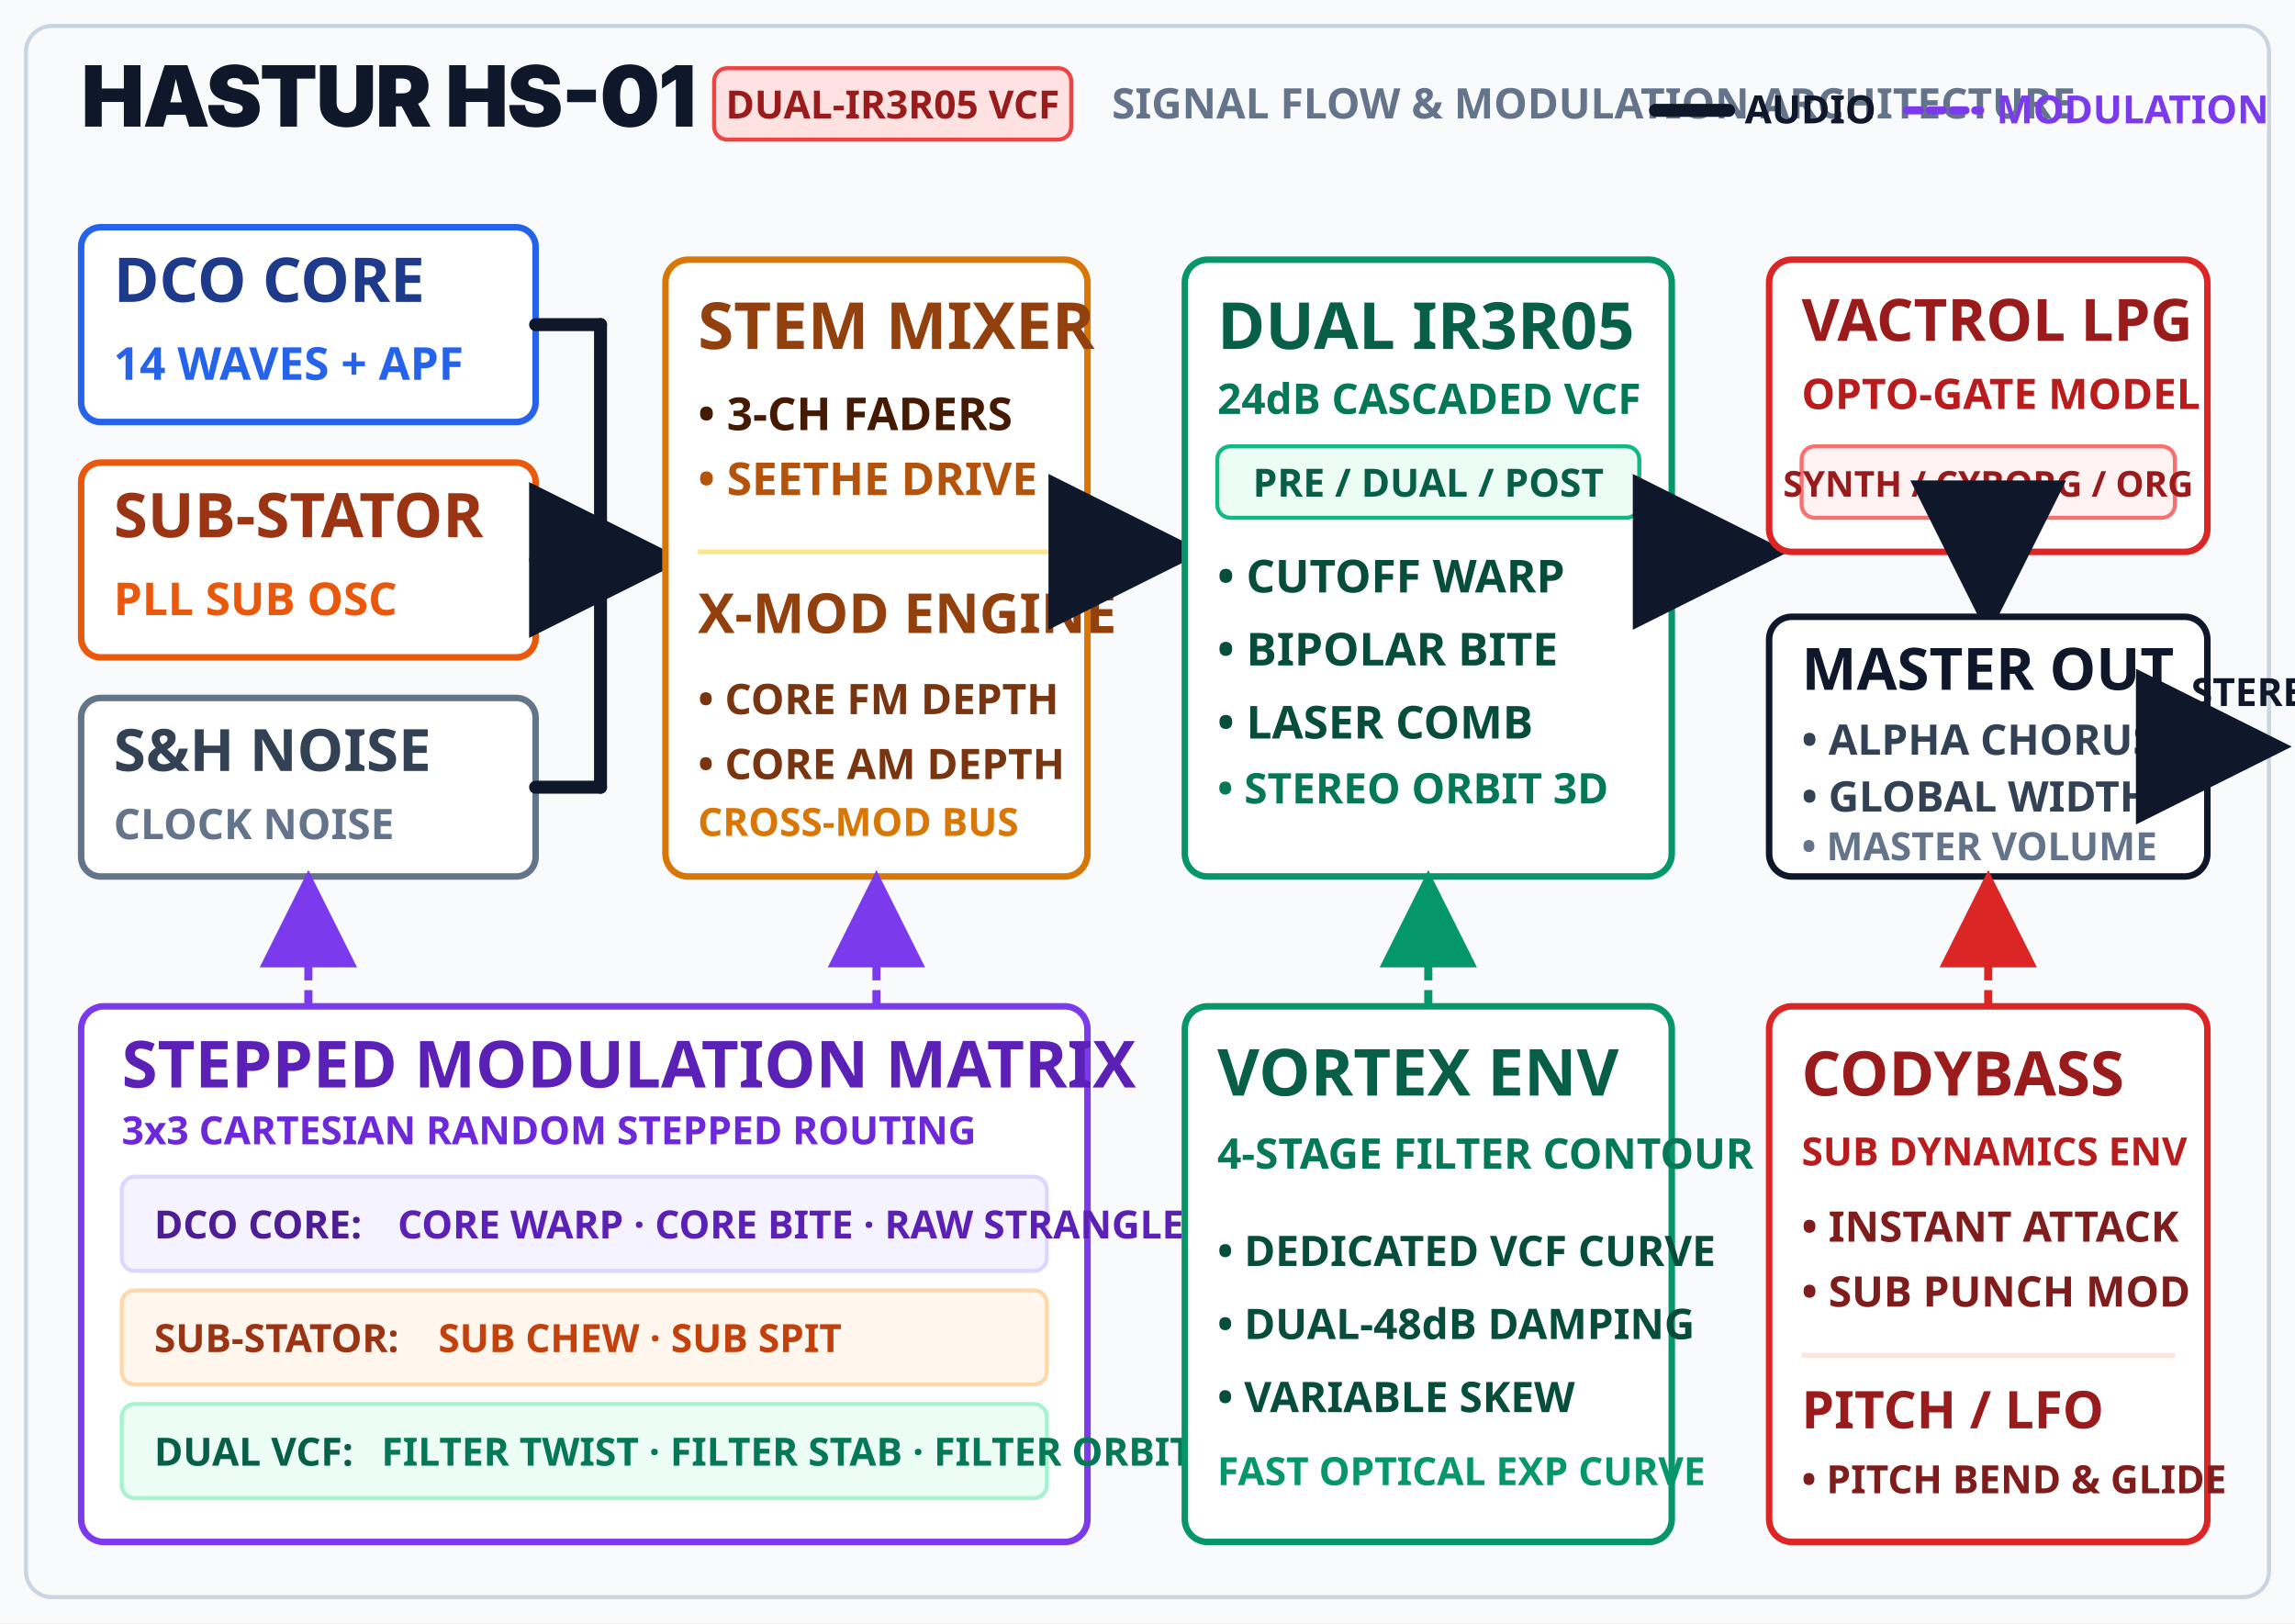
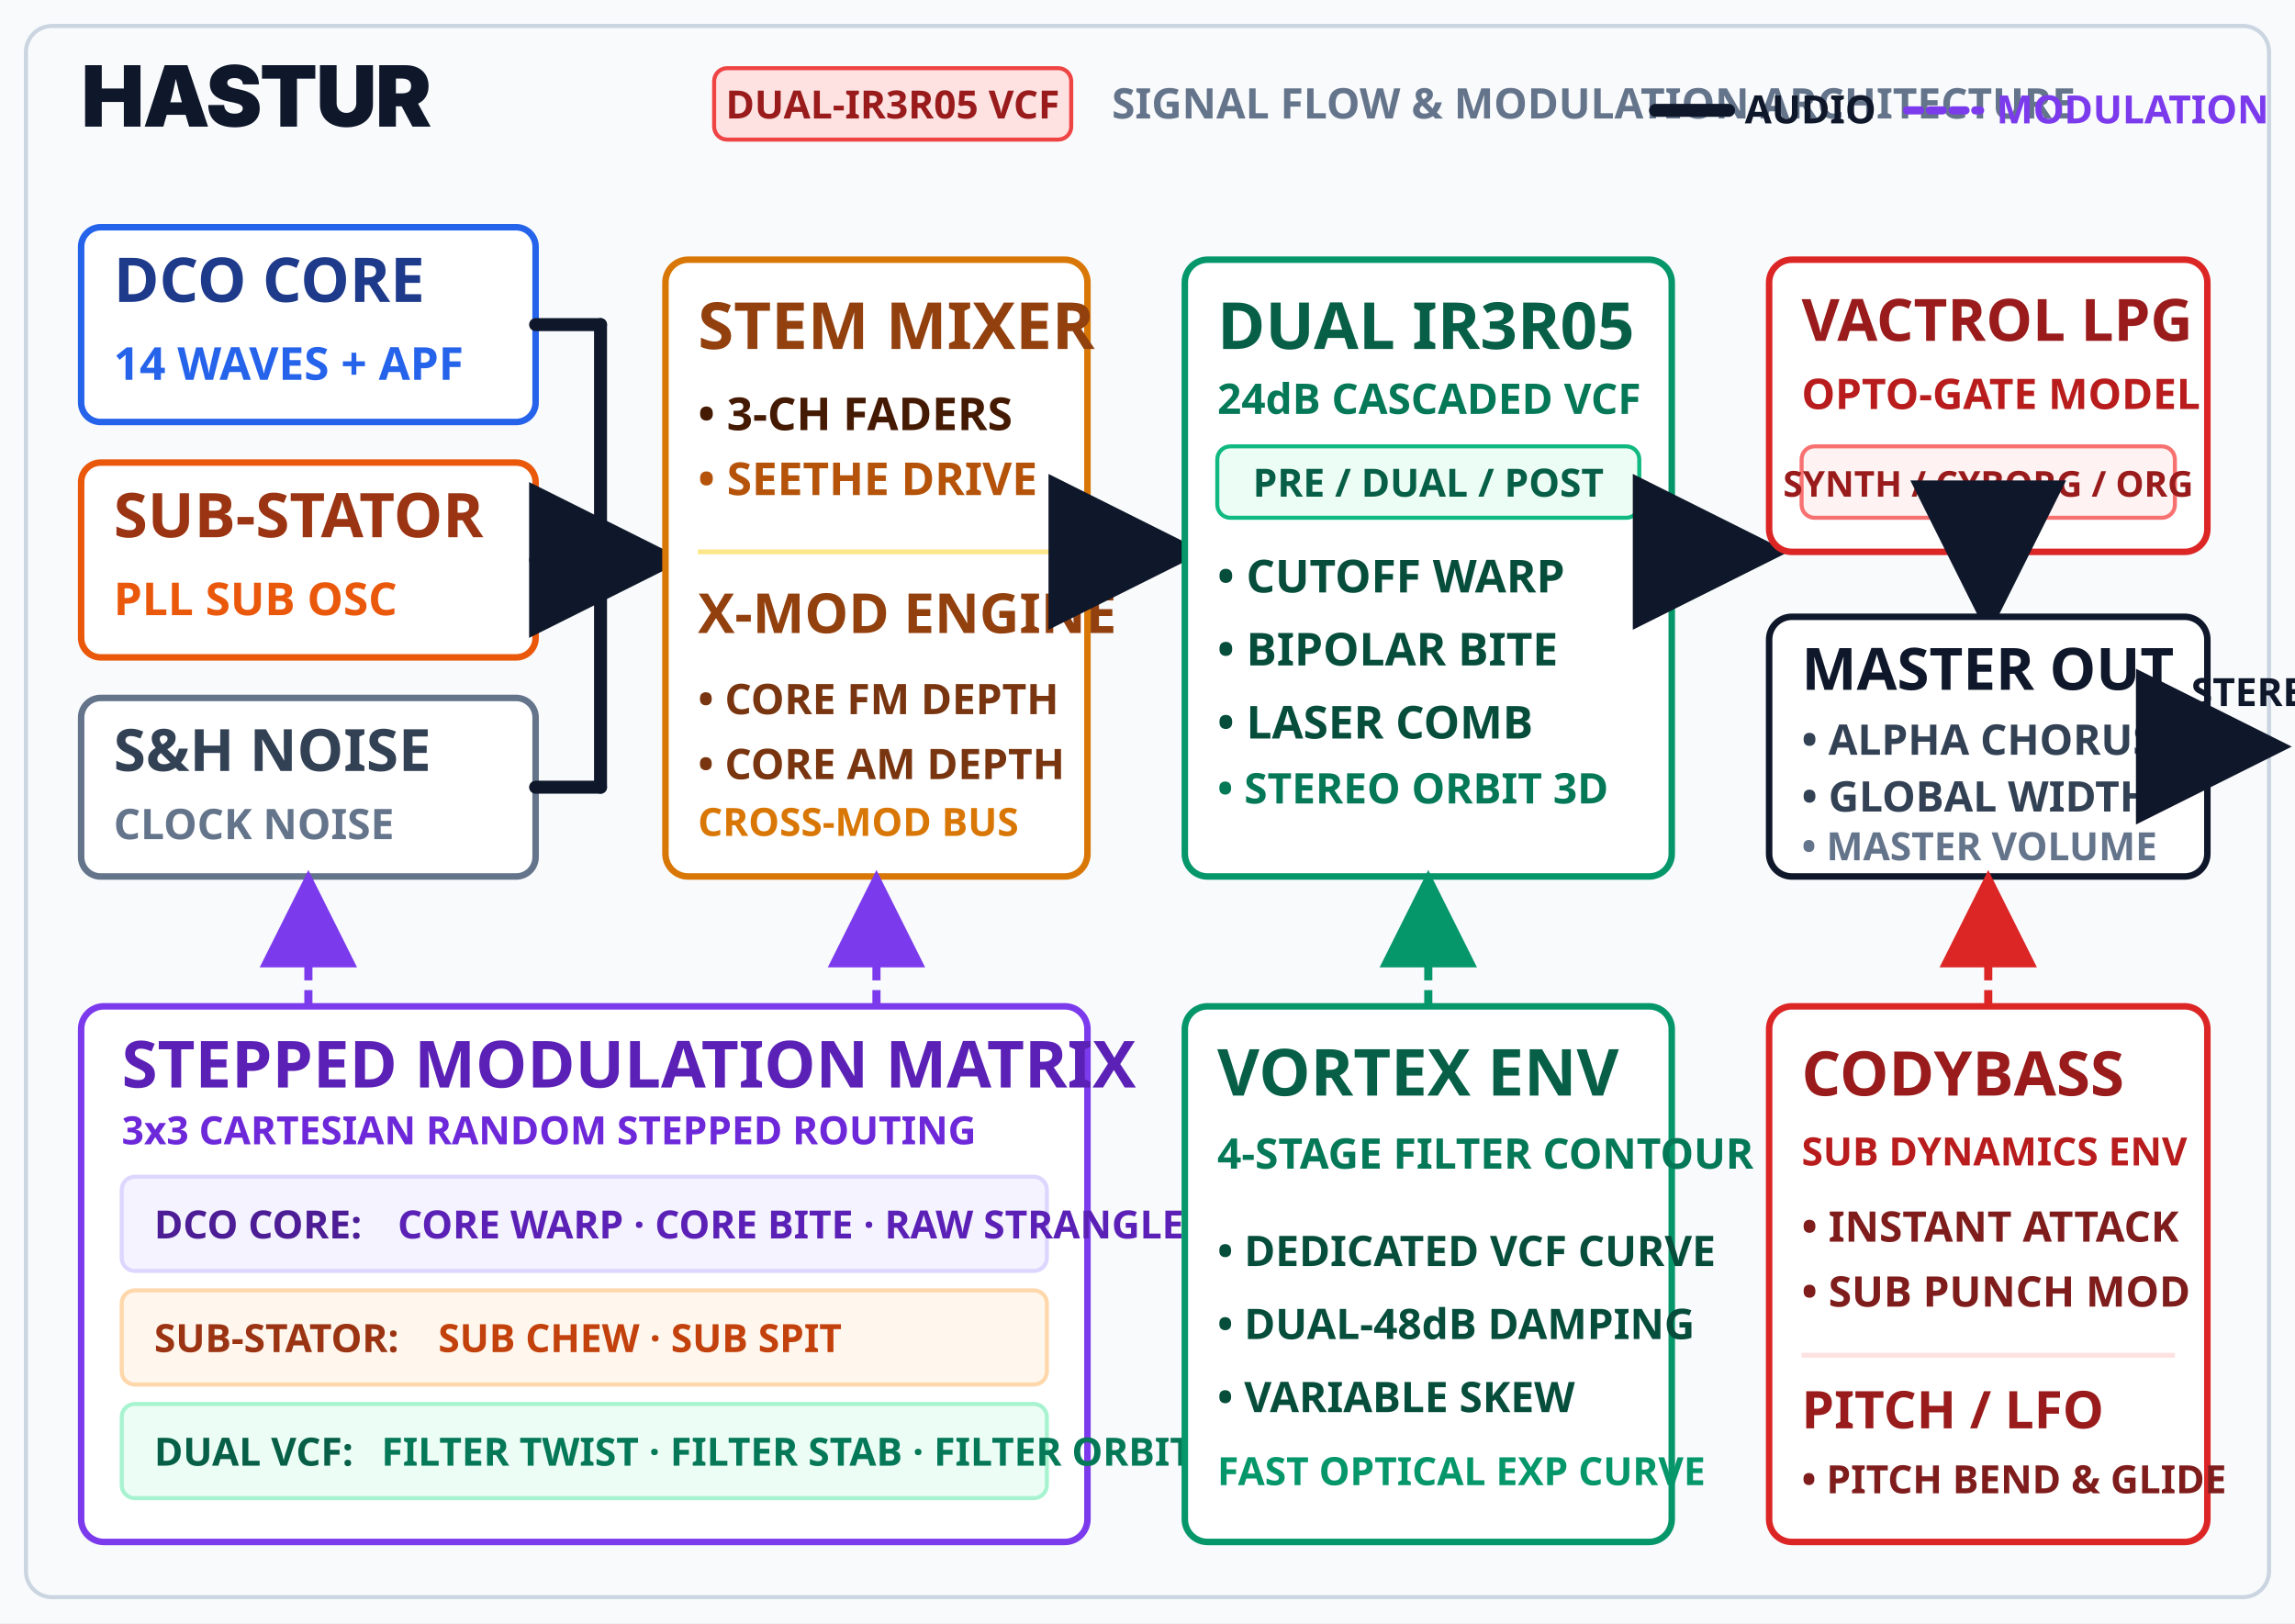
<svg xmlns="http://www.w3.org/2000/svg" viewBox="0 0 1414 1000" width="100%" height="100%">
  <defs>
    <marker id="arrow-audio" markerWidth="14" markerHeight="14" refX="10" refY="7" orient="auto">
      <path d="M 0 1 L 12 7 L 0 13 z" fill="#0F172A" />
    </marker>
    <marker id="arrow-purple" markerWidth="14" markerHeight="14" refX="10" refY="7" orient="auto">
      <path d="M 0 1 L 12 7 L 0 13 z" fill="#7C3AED" />
    </marker>
    <marker id="arrow-green" markerWidth="14" markerHeight="14" refX="10" refY="7" orient="auto">
      <path d="M 0 1 L 12 7 L 0 13 z" fill="#059669" />
    </marker>
    <marker id="arrow-red" markerWidth="14" markerHeight="14" refX="10" refY="7" orient="auto">
      <path d="M 0 1 L 12 7 L 0 13 z" fill="#DC2626" />
    </marker>
  </defs>
  <rect width="1414" height="1000" fill="#F8FAFC" />
  <rect x="16" y="16" width="1382" height="968" rx="16" fill="none" stroke="#CBD5E1" stroke-width="2.5" />
  <g id="header">
-     <text x="50" y="78" font-family="system-ui, -apple-system, sans-serif" font-size="52" font-weight="900" fill="#0F172A" letter-spacing="-1">HASTUR HS-01</text>
+     <text x="50" y="78" font-family="system-ui, -apple-system, sans-serif" font-size="52" font-weight="900" fill="#0F172A" letter-spacing="-1">HASTUR</text>
    <rect x="440" y="42" width="220" height="44" rx="8" fill="#FEE2E2" stroke="#EF4444" stroke-width="2.5" />
    <text x="550" y="73" font-family="system-ui, sans-serif" font-size="24" font-weight="800" fill="#991B1B" text-anchor="middle">DUAL-IR3R05 VCF</text>
    <text x="685" y="73" font-family="system-ui, sans-serif" font-size="26" font-weight="700" fill="#64748B">SIGNAL FLOW &amp; MODULATION ARCHITECTURE</text>
    <line x1="1020" y1="68" x2="1065" y2="68" stroke="#0F172A" stroke-width="8" stroke-linecap="round" />
    <text x="1075" y="76" font-family="system-ui, sans-serif" font-size="24" font-weight="800" fill="#0F172A">AUDIO</text>
    <line x1="1175" y1="68" x2="1220" y2="68" stroke="#7C3AED" stroke-width="5" stroke-dasharray="8 6" stroke-linecap="round" />
    <text x="1230" y="76" font-family="system-ui, sans-serif" font-size="24" font-weight="800" fill="#7C3AED">MODULATION</text>
  </g>
  <g id="col1-sources">
    <rect x="50" y="140" width="280" height="120" rx="12" fill="#FFFFFF" stroke="#2563EB" stroke-width="4" />
    <text x="70" y="186" font-family="system-ui, sans-serif" font-size="38" font-weight="800" fill="#1E3A8A">DCO CORE</text>
    <text x="70" y="234" font-family="system-ui, sans-serif" font-size="28" font-weight="600" fill="#2563EB">14 WAVES + APF</text>
    <rect x="50" y="285" width="280" height="120" rx="12" fill="#FFFFFF" stroke="#EA580C" stroke-width="4" />
    <text x="70" y="331" font-family="system-ui, sans-serif" font-size="38" font-weight="800" fill="#9A3412">SUB-STATOR</text>
    <text x="70" y="379" font-family="system-ui, sans-serif" font-size="28" font-weight="600" fill="#EA580C">PLL SUB OSC</text>
    <rect x="50" y="430" width="280" height="110" rx="12" fill="#FFFFFF" stroke="#64748B" stroke-width="4" />
    <text x="70" y="475" font-family="system-ui, sans-serif" font-size="36" font-weight="800" fill="#334155">S&amp;H NOISE</text>
    <text x="70" y="517" font-family="system-ui, sans-serif" font-size="26" font-weight="600" fill="#64748B">CLOCK NOISE</text>
  </g>
  <g id="sources-to-mixer">
    <line x1="330" y1="200" x2="370" y2="200" stroke="#0F172A" stroke-width="8" stroke-linecap="round" />
    <line x1="330" y1="345" x2="370" y2="345" stroke="#0F172A" stroke-width="8" stroke-linecap="round" />
    <line x1="330" y1="485" x2="370" y2="485" stroke="#0F172A" stroke-width="8" stroke-linecap="round" />
    <line x1="370" y1="200" x2="370" y2="485" stroke="#0F172A" stroke-width="8" stroke-linecap="round" />
    <line x1="370" y1="345" x2="406" y2="345" stroke="#0F172A" stroke-width="8" marker-end="url(#arrow-audio)" />
  </g>
  <g id="col2-mixer">
    <rect x="410" y="160" width="260" height="380" rx="14" fill="#FFFFFF" stroke="#D97706" stroke-width="4" />
    <text x="430" y="215" font-family="system-ui, sans-serif" font-size="40" font-weight="800" fill="#92400E">STEM MIXER</text>
    <text x="430" y="265" font-family="system-ui, sans-serif" font-size="28" font-weight="700" fill="#451A03">• 3-CH FADERS</text>
    <text x="430" y="305" font-family="system-ui, sans-serif" font-size="28" font-weight="700" fill="#B45309">• SEETHE DRIVE</text>
    <line x1="430" y1="340" x2="650" y2="340" stroke="#FDE68A" stroke-width="3" />
    <text x="430" y="390" font-family="system-ui, sans-serif" font-size="34" font-weight="800" fill="#92400E">X-MOD ENGINE</text>
    <text x="430" y="440" font-family="system-ui, sans-serif" font-size="26" font-weight="600" fill="#78350F">• CORE FM DEPTH</text>
    <text x="430" y="480" font-family="system-ui, sans-serif" font-size="26" font-weight="600" fill="#78350F">• CORE AM DEPTH</text>
    <text x="430" y="515" font-family="system-ui, sans-serif" font-size="24" font-weight="700" fill="#D97706">CROSS-MOD BUS</text>
  </g>
  <line x1="670" y1="340" x2="726" y2="340" stroke="#0F172A" stroke-width="8" marker-end="url(#arrow-audio)" />
  <g id="col3-filter">
    <rect x="730" y="160" width="300" height="380" rx="14" fill="#FFFFFF" stroke="#059669" stroke-width="4" />
    <text x="750" y="215" font-family="system-ui, sans-serif" font-size="40" font-weight="800" fill="#065F46">DUAL IR3R05</text>
    <text x="750" y="255" font-family="system-ui, sans-serif" font-size="26" font-weight="700" fill="#047857">24dB CASCADED VCF</text>
    <rect x="750" y="275" width="260" height="44" rx="8" fill="#ECFDF5" stroke="#10B981" stroke-width="2.5" />
    <text x="880" y="306" font-family="system-ui, sans-serif" font-size="24" font-weight="800" fill="#065F46" text-anchor="middle">PRE / DUAL / POST</text>
    <text x="750" y="365" font-family="system-ui, sans-serif" font-size="28" font-weight="700" fill="#064E3B">• CUTOFF WARP</text>
    <text x="750" y="410" font-family="system-ui, sans-serif" font-size="28" font-weight="700" fill="#064E3B">• BIPOLAR BITE</text>
    <text x="750" y="455" font-family="system-ui, sans-serif" font-size="28" font-weight="700" fill="#064E3B">• LASER COMB</text>
    <text x="750" y="495" font-family="system-ui, sans-serif" font-size="26" font-weight="700" fill="#047857">• STEREO ORBIT 3D</text>
  </g>
  <line x1="1030" y1="340" x2="1086" y2="340" stroke="#0F172A" stroke-width="8" marker-end="url(#arrow-audio)" />
  <g id="col4-dynamics-master">
    <rect x="1090" y="160" width="270" height="180" rx="14" fill="#FFFFFF" stroke="#DC2626" stroke-width="4" />
    <text x="1110" y="210" font-family="system-ui, sans-serif" font-size="36" font-weight="800" fill="#991B1B">VACTROL LPG</text>
    <text x="1110" y="252" font-family="system-ui, sans-serif" font-size="26" font-weight="700" fill="#B91C1C">OPTO-GATE MODEL</text>
    <rect x="1110" y="275" width="230" height="44" rx="8" fill="#FEF2F2" stroke="#F87171" stroke-width="2.5" />
    <text x="1225" y="306" font-family="system-ui, sans-serif" font-size="22" font-weight="800" fill="#991B1B" text-anchor="middle">SYNTH / CYBORG / ORG</text>
    <line x1="1225" y1="340" x2="1225" y2="376" stroke="#0F172A" stroke-width="8" marker-end="url(#arrow-audio)" />
    <rect x="1090" y="380" width="270" height="160" rx="14" fill="#FFFFFF" stroke="#0F172A" stroke-width="4" />
    <text x="1110" y="425" font-family="system-ui, sans-serif" font-size="36" font-weight="800" fill="#0F172A">MASTER OUT</text>
    <text x="1110" y="465" font-family="system-ui, sans-serif" font-size="26" font-weight="700" fill="#334155">• ALPHA CHORUS</text>
    <text x="1110" y="500" font-family="system-ui, sans-serif" font-size="26" font-weight="700" fill="#334155">• GLOBAL WIDTH</text>
    <text x="1110" y="530" font-family="system-ui, sans-serif" font-size="24" font-weight="600" fill="#64748B">• MASTER VOLUME</text>
    <line x1="1360" y1="460" x2="1396" y2="460" stroke="#0F172A" stroke-width="8" marker-end="url(#arrow-audio)" />
    <text x="1350" y="435" font-family="system-ui, sans-serif" font-size="24" font-weight="900" fill="#0F172A">STEREO</text>
  </g>
  <g id="mod-stepped-matrix">
    <rect x="50" y="620" width="620" height="330" rx="14" fill="#FFFFFF" stroke="#7C3AED" stroke-width="4" />
    <text x="75" y="670" font-family="system-ui, sans-serif" font-size="40" font-weight="800" fill="#5B21B6">STEPPED MODULATION MATRIX</text>
    <text x="75" y="705" font-family="system-ui, sans-serif" font-size="24" font-weight="700" fill="#6D28D9">3x3 CARTESIAN RANDOM STEPPED ROUTING</text>
    <rect x="75" y="725" width="570" height="58" rx="8" fill="#F5F3FF" stroke="#DDD6FE" stroke-width="2.5" />
    <text x="95" y="763" font-family="system-ui, sans-serif" font-size="24" font-weight="800" fill="#4C1D95">DCO CORE:</text>
    <text x="245" y="763" font-family="system-ui, sans-serif" font-size="24" font-weight="600" fill="#5B21B6">CORE WARP · CORE BITE · RAW STRANGLE</text>
    <rect x="75" y="795" width="570" height="58" rx="8" fill="#FFF7ED" stroke="#FED7AA" stroke-width="2.5" />
    <text x="95" y="833" font-family="system-ui, sans-serif" font-size="24" font-weight="800" fill="#9A3412">SUB-STATOR:</text>
    <text x="270" y="833" font-family="system-ui, sans-serif" font-size="24" font-weight="600" fill="#C2410C">SUB CHEW · SUB SPIT</text>
    <rect x="75" y="865" width="570" height="58" rx="8" fill="#ECFDF5" stroke="#A7F3D0" stroke-width="2.5" />
    <text x="95" y="903" font-family="system-ui, sans-serif" font-size="24" font-weight="800" fill="#065F46">DUAL VCF:</text>
    <text x="235" y="903" font-family="system-ui, sans-serif" font-size="24" font-weight="600" fill="#047857">FILTER TWIST · FILTER STAB · FILTER ORBIT</text>
    <line x1="190" y1="620" x2="190" y2="546" stroke="#7C3AED" stroke-width="5" stroke-dasharray="10 6" marker-end="url(#arrow-purple)" />
    <line x1="540" y1="620" x2="540" y2="546" stroke="#7C3AED" stroke-width="5" stroke-dasharray="10 6" marker-end="url(#arrow-purple)" />
  </g>
  <g id="mod-vortex">
    <rect x="730" y="620" width="300" height="330" rx="14" fill="#FFFFFF" stroke="#059669" stroke-width="4" />
    <text x="750" y="675" font-family="system-ui, sans-serif" font-size="40" font-weight="800" fill="#065F46">VORTEX ENV</text>
    <text x="750" y="720" font-family="system-ui, sans-serif" font-size="26" font-weight="700" fill="#047857">4-STAGE FILTER CONTOUR</text>
    <text x="750" y="780" font-family="system-ui, sans-serif" font-size="26" font-weight="600" fill="#064E3B">• DEDICATED VCF CURVE</text>
    <text x="750" y="825" font-family="system-ui, sans-serif" font-size="26" font-weight="600" fill="#064E3B">• DUAL-48dB DAMPING</text>
    <text x="750" y="870" font-family="system-ui, sans-serif" font-size="26" font-weight="600" fill="#064E3B">• VARIABLE SKEW</text>
    <text x="750" y="915" font-family="system-ui, sans-serif" font-size="24" font-weight="700" fill="#059669">FAST OPTICAL EXP CURVE</text>
    <line x1="880" y1="620" x2="880" y2="546" stroke="#059669" stroke-width="5" stroke-dasharray="10 6" marker-end="url(#arrow-green)" />
  </g>
  <g id="mod-codybass-lfo">
    <rect x="1090" y="620" width="270" height="330" rx="14" fill="#FFFFFF" stroke="#DC2626" stroke-width="4" />
    <text x="1110" y="675" font-family="system-ui, sans-serif" font-size="38" font-weight="800" fill="#991B1B">CODYBASS</text>
    <text x="1110" y="718" font-family="system-ui, sans-serif" font-size="24" font-weight="700" fill="#B91C1C">SUB DYNAMICS ENV</text>
    <text x="1110" y="765" font-family="system-ui, sans-serif" font-size="26" font-weight="600" fill="#7F1D1D">• INSTANT ATTACK</text>
    <text x="1110" y="805" font-family="system-ui, sans-serif" font-size="26" font-weight="600" fill="#7F1D1D">• SUB PUNCH MOD</text>
    <line x1="1110" y1="835" x2="1340" y2="835" stroke="#FEE2E2" stroke-width="3" />
    <text x="1110" y="880" font-family="system-ui, sans-serif" font-size="32" font-weight="800" fill="#991B1B">PITCH / LFO</text>
    <text x="1110" y="920" font-family="system-ui, sans-serif" font-size="24" font-weight="600" fill="#7F1D1D">• PITCH BEND &amp; GLIDE</text>
    <line x1="1225" y1="620" x2="1225" y2="546" stroke="#DC2626" stroke-width="5" stroke-dasharray="10 6" marker-end="url(#arrow-red)" />
  </g>
</svg>
